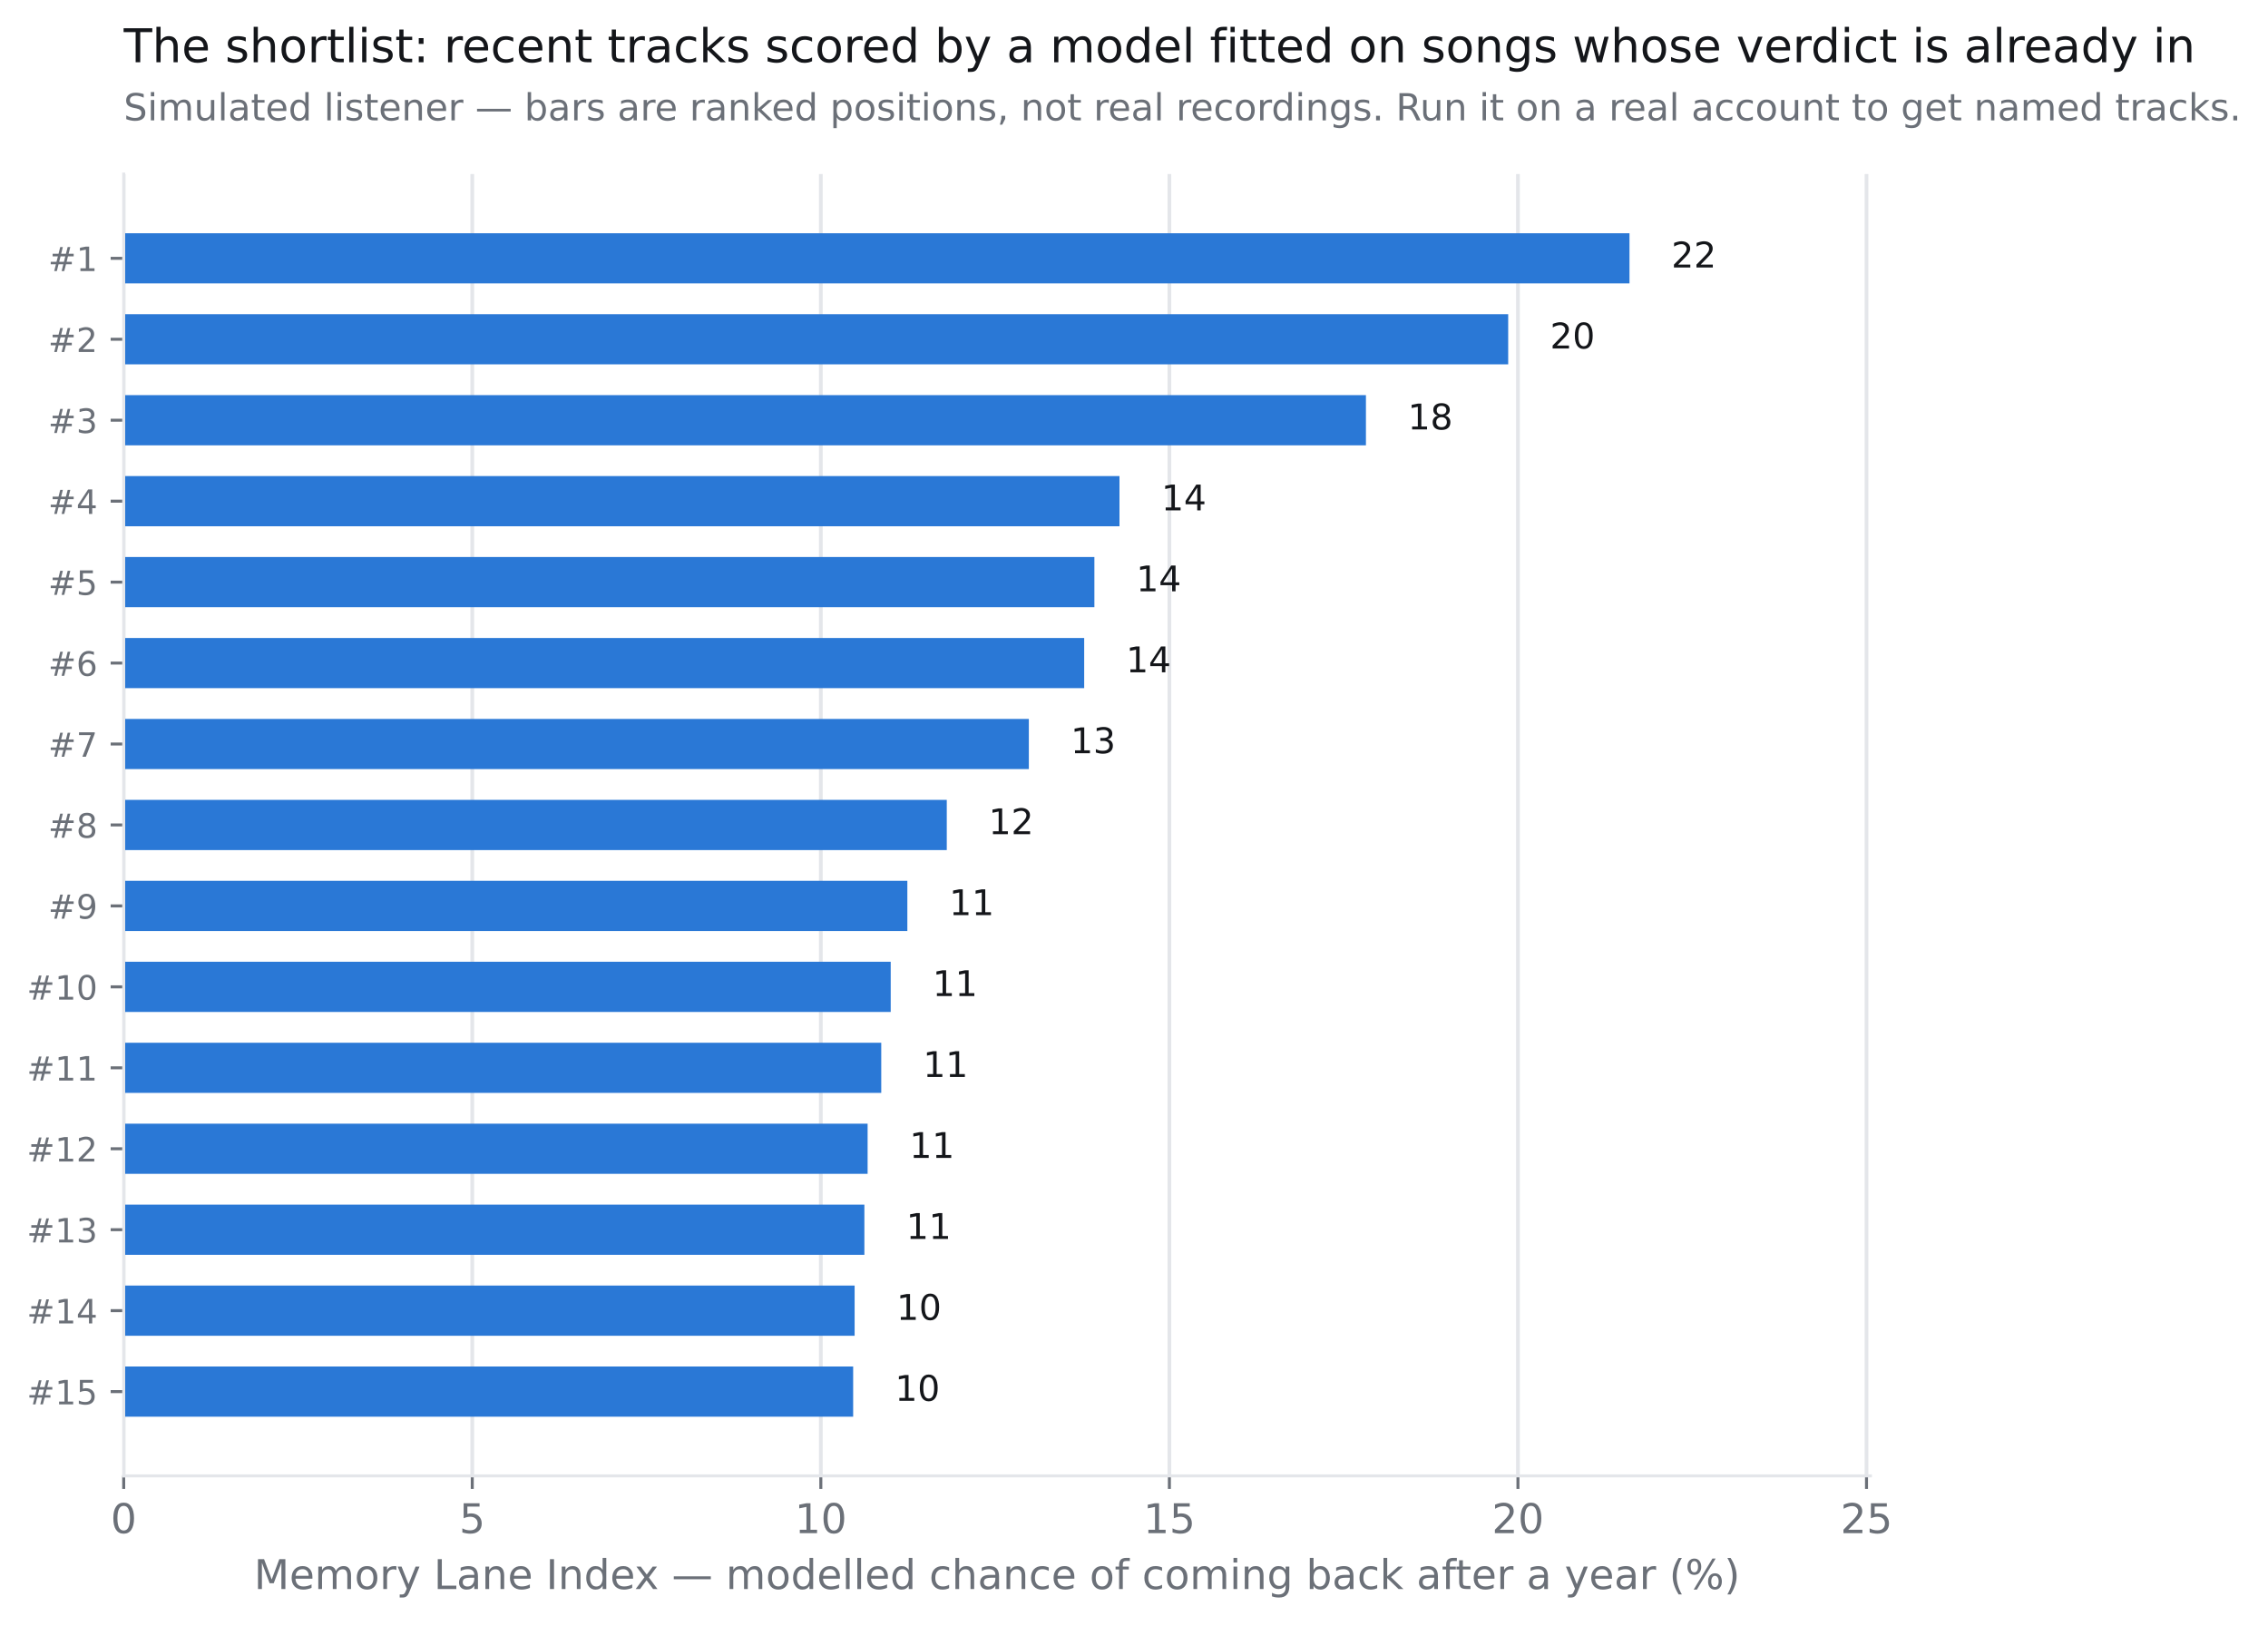
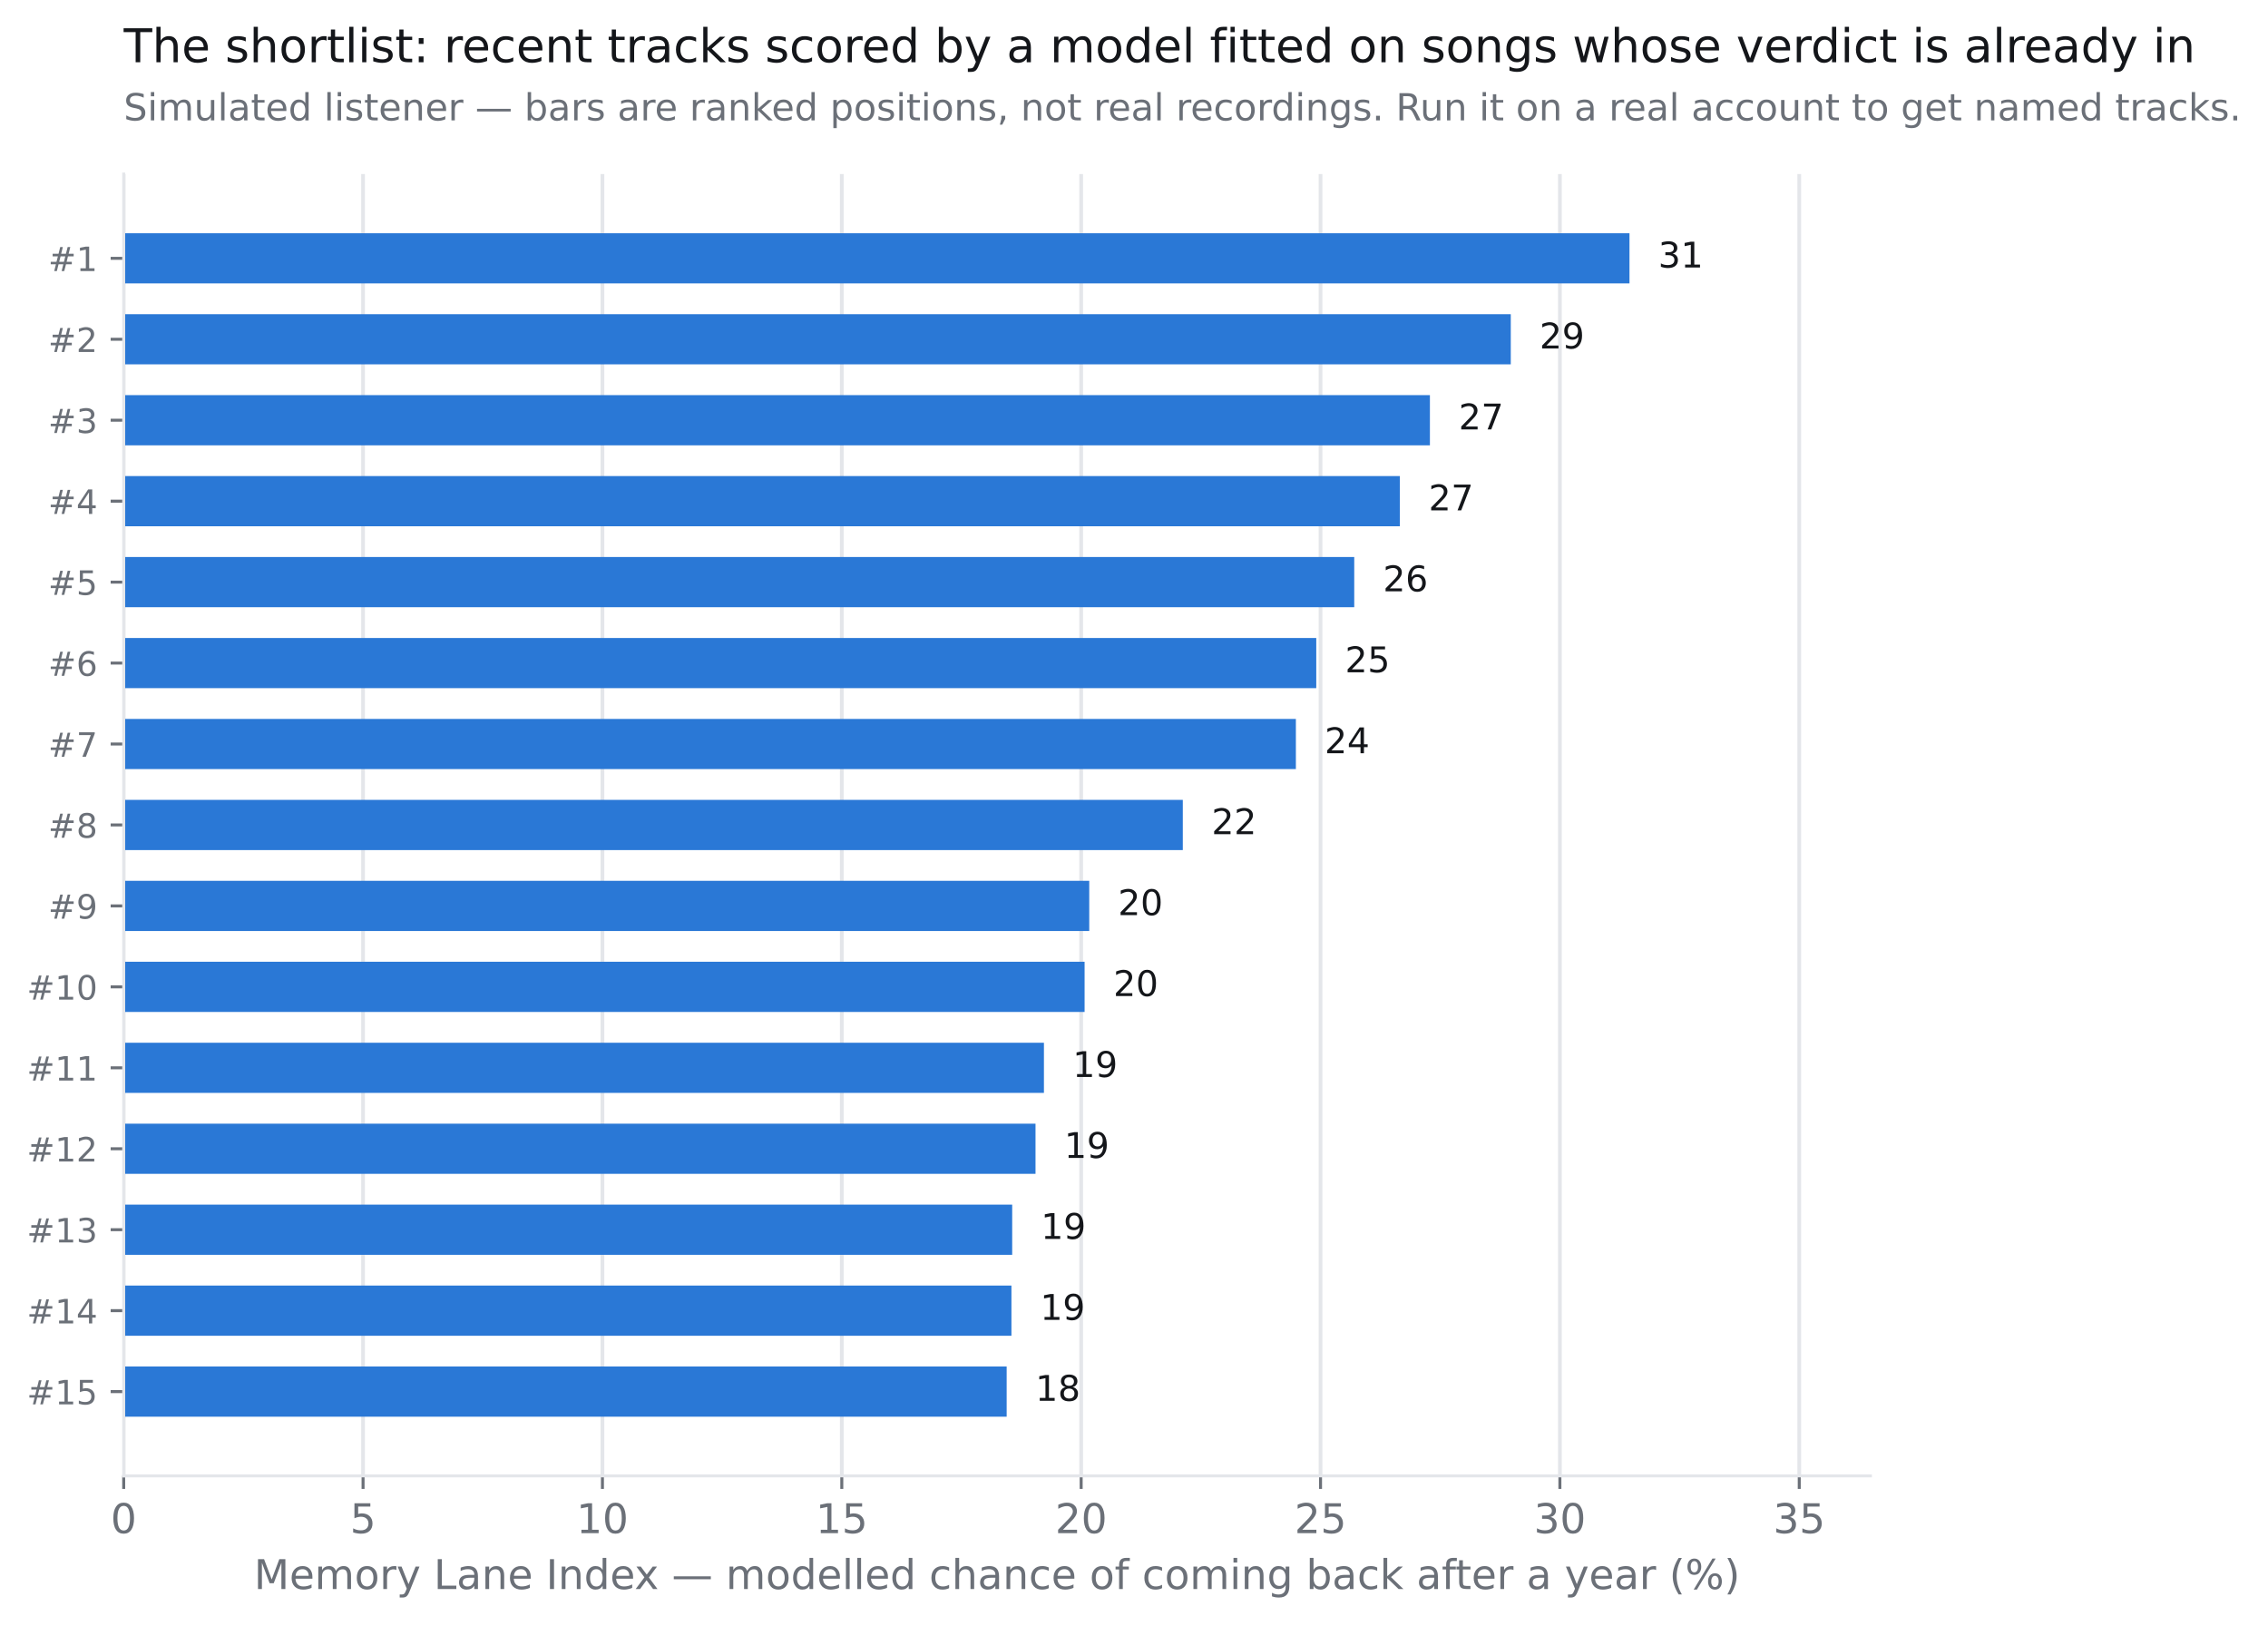
<svg xmlns="http://www.w3.org/2000/svg" xmlns:xlink="http://www.w3.org/1999/xlink" width="608.605pt" height="436.171pt" viewBox="0 0 608.605 436.171" version="1.1">
  <defs>
    <style type="text/css">*{stroke-linejoin: round; stroke-linecap: butt}</style>
  </defs>
  <g id="figure_1">
    <g id="patch_1">
      <path d="M 0 436.171  L 608.605 436.171  L 608.605 0  L 0 0  L 0 436.171  z " style="fill: none" />
    </g>
    <g id="axes_1">
      <g id="patch_2">
        <path d="M 33.194 395.97  L 501.914 395.97  L 501.914 46.698  L 33.194 46.698  L 33.194 395.97  z " style="fill: none" />
      </g>
      <g id="matplotlib.axis_1">
        <g id="xtick_1">
          <g id="line2d_1">
            <path d="M 33.194 395.97  L 33.194 46.698  " clip-path="url(#pc18a528955)" style="fill: none; stroke: #e4e6ea; stroke-linecap: square" />
          </g>
          <g id="line2d_2">
            <defs>
              <path id="m1d3ef57451" d="M 0 0  L 0 3.5  " style="stroke: #6b7078; stroke-width: 0.8" />
            </defs>
            <g>
              <use xlink:href="#m1d3ef57451" x="33.194" y="395.97" style="fill: #6b7078; stroke: #6b7078; stroke-width: 0.8" />
            </g>
          </g>
          <g id="text_1">
            <text style="font-size: 11px; font-family: 'DejaVu Sans'; text-anchor: middle; fill: #6b7078" x="33.194" y="411.327" transform="rotate(-0 33.19422 411.3275)">0</text>
          </g>
        </g>
        <g id="xtick_2">
          <g id="line2d_3">
-             <path d="M 126.729 395.97  L 126.729 46.698  " clip-path="url(#pc18a528955)" style="fill: none; stroke: #e4e6ea; stroke-linecap: square" />
+             <path d="M 97.426 395.97  L 97.426 46.698  " clip-path="url(#pc18a528955)" style="fill: none; stroke: #e4e6ea; stroke-linecap: square" />
          </g>
          <g id="line2d_4">
            <g>
-               <use xlink:href="#m1d3ef57451" x="126.729" y="395.97" style="fill: #6b7078; stroke: #6b7078; stroke-width: 0.8" />
+               <use xlink:href="#m1d3ef57451" x="97.426" y="395.97" style="fill: #6b7078; stroke: #6b7078; stroke-width: 0.8" />
            </g>
          </g>
          <g id="text_2">
-             <text style="font-size: 11px; font-family: 'DejaVu Sans'; text-anchor: middle; fill: #6b7078" x="126.729" y="411.327" transform="rotate(-0 126.7288 411.3275)">5</text>
+             <text style="font-size: 11px; font-family: 'DejaVu Sans'; text-anchor: middle; fill: #6b7078" x="97.426" y="411.327" transform="rotate(-0 97.42637 411.3275)">5</text>
          </g>
        </g>
        <g id="xtick_3">
          <g id="line2d_5">
-             <path d="M 220.263 395.97  L 220.263 46.698  " clip-path="url(#pc18a528955)" style="fill: none; stroke: #e4e6ea; stroke-linecap: square" />
+             <path d="M 161.659 395.97  L 161.659 46.698  " clip-path="url(#pc18a528955)" style="fill: none; stroke: #e4e6ea; stroke-linecap: square" />
          </g>
          <g id="line2d_6">
            <g>
-               <use xlink:href="#m1d3ef57451" x="220.263" y="395.97" style="fill: #6b7078; stroke: #6b7078; stroke-width: 0.8" />
+               <use xlink:href="#m1d3ef57451" x="161.659" y="395.97" style="fill: #6b7078; stroke: #6b7078; stroke-width: 0.8" />
            </g>
          </g>
          <g id="text_3">
-             <text style="font-size: 11px; font-family: 'DejaVu Sans'; text-anchor: middle; fill: #6b7078" x="220.263" y="411.327" transform="rotate(-0 220.2635 411.3275)">10</text>
+             <text style="font-size: 11px; font-family: 'DejaVu Sans'; text-anchor: middle; fill: #6b7078" x="161.659" y="411.327" transform="rotate(-0 161.6585 411.3275)">10</text>
          </g>
        </g>
        <g id="xtick_4">
          <g id="line2d_7">
-             <path d="M 313.798 395.97  L 313.798 46.698  " clip-path="url(#pc18a528955)" style="fill: none; stroke: #e4e6ea; stroke-linecap: square" />
+             <path d="M 225.891 395.97  L 225.891 46.698  " clip-path="url(#pc18a528955)" style="fill: none; stroke: #e4e6ea; stroke-linecap: square" />
          </g>
          <g id="line2d_8">
            <g>
-               <use xlink:href="#m1d3ef57451" x="313.798" y="395.97" style="fill: #6b7078; stroke: #6b7078; stroke-width: 0.8" />
+               <use xlink:href="#m1d3ef57451" x="225.891" y="395.97" style="fill: #6b7078; stroke: #6b7078; stroke-width: 0.8" />
            </g>
          </g>
          <g id="text_4">
-             <text style="font-size: 11px; font-family: 'DejaVu Sans'; text-anchor: middle; fill: #6b7078" x="313.798" y="411.327" transform="rotate(-0 313.7981 411.3275)">15</text>
+             <text style="font-size: 11px; font-family: 'DejaVu Sans'; text-anchor: middle; fill: #6b7078" x="225.891" y="411.327" transform="rotate(-0 225.8907 411.3275)">15</text>
          </g>
        </g>
        <g id="xtick_5">
          <g id="line2d_9">
-             <path d="M 407.333 395.97  L 407.333 46.698  " clip-path="url(#pc18a528955)" style="fill: none; stroke: #e4e6ea; stroke-linecap: square" />
+             <path d="M 290.123 395.97  L 290.123 46.698  " clip-path="url(#pc18a528955)" style="fill: none; stroke: #e4e6ea; stroke-linecap: square" />
          </g>
          <g id="line2d_10">
            <g>
-               <use xlink:href="#m1d3ef57451" x="407.333" y="395.97" style="fill: #6b7078; stroke: #6b7078; stroke-width: 0.8" />
+               <use xlink:href="#m1d3ef57451" x="290.123" y="395.97" style="fill: #6b7078; stroke: #6b7078; stroke-width: 0.8" />
            </g>
          </g>
          <g id="text_5">
-             <text style="font-size: 11px; font-family: 'DejaVu Sans'; text-anchor: middle; fill: #6b7078" x="407.333" y="411.327" transform="rotate(-0 407.3327 411.3275)">20</text>
+             <text style="font-size: 11px; font-family: 'DejaVu Sans'; text-anchor: middle; fill: #6b7078" x="290.123" y="411.327" transform="rotate(-0 290.1228 411.3275)">20</text>
          </g>
        </g>
        <g id="xtick_6">
          <g id="line2d_11">
-             <path d="M 500.867 395.97  L 500.867 46.698  " clip-path="url(#pc18a528955)" style="fill: none; stroke: #e4e6ea; stroke-linecap: square" />
+             <path d="M 354.355 395.97  L 354.355 46.698  " clip-path="url(#pc18a528955)" style="fill: none; stroke: #e4e6ea; stroke-linecap: square" />
          </g>
          <g id="line2d_12">
            <g>
-               <use xlink:href="#m1d3ef57451" x="500.867" y="395.97" style="fill: #6b7078; stroke: #6b7078; stroke-width: 0.8" />
+               <use xlink:href="#m1d3ef57451" x="354.355" y="395.97" style="fill: #6b7078; stroke: #6b7078; stroke-width: 0.8" />
            </g>
          </g>
          <g id="text_6">
-             <text style="font-size: 11px; font-family: 'DejaVu Sans'; text-anchor: middle; fill: #6b7078" x="500.867" y="411.327" transform="rotate(-0 500.8674 411.3275)">25</text>
-           </g>
-         </g>
-         <g id="text_7">
+             <text style="font-size: 11px; font-family: 'DejaVu Sans'; text-anchor: middle; fill: #6b7078" x="354.355" y="411.327" transform="rotate(-0 354.355 411.3275)">25</text>
+           </g>
+         </g>
+         <g id="xtick_7">
+           <g id="line2d_13">
+             <path d="M 418.587 395.97  L 418.587 46.698  " clip-path="url(#pc18a528955)" style="fill: none; stroke: #e4e6ea; stroke-linecap: square" />
+           </g>
+           <g id="line2d_14">
+             <g>
+               <use xlink:href="#m1d3ef57451" x="418.587" y="395.97" style="fill: #6b7078; stroke: #6b7078; stroke-width: 0.8" />
+             </g>
+           </g>
+           <g id="text_7">
+             <text style="font-size: 11px; font-family: 'DejaVu Sans'; text-anchor: middle; fill: #6b7078" x="418.587" y="411.327" transform="rotate(-0 418.5872 411.3275)">30</text>
+           </g>
+         </g>
+         <g id="xtick_8">
+           <g id="line2d_15">
+             <path d="M 482.819 395.97  L 482.819 46.698  " clip-path="url(#pc18a528955)" style="fill: none; stroke: #e4e6ea; stroke-linecap: square" />
+           </g>
+           <g id="line2d_16">
+             <g>
+               <use xlink:href="#m1d3ef57451" x="482.819" y="395.97" style="fill: #6b7078; stroke: #6b7078; stroke-width: 0.8" />
+             </g>
+           </g>
+           <g id="text_8">
+             <text style="font-size: 11px; font-family: 'DejaVu Sans'; text-anchor: middle; fill: #6b7078" x="482.819" y="411.327" transform="rotate(-0 482.8193 411.3275)">35</text>
+           </g>
+         </g>
+         <g id="text_9">
          <text style="font-size: 11px; font-family: 'DejaVu Sans'; text-anchor: middle; fill: #6b7078" x="267.554" y="426.328" transform="rotate(-0 267.5542 426.3283)">Memory Lane Index — modelled chance of coming back after a year (%)</text>
        </g>
      </g>
      <g id="matplotlib.axis_2">
        <g id="ytick_1">
-           <g id="line2d_13">
+           <g id="line2d_17">
            <defs>
              <path id="md67586d767" d="M 0 0  L -3.5 0  " style="stroke: #6b7078; stroke-width: 0.8" />
            </defs>
            <g>
              <use xlink:href="#md67586d767" x="33.194" y="373.361" style="fill: #6b7078; stroke: #6b7078; stroke-width: 0.8" />
            </g>
          </g>
-           <g id="text_8">
+           <g id="text_10">
            <text style="font-size: 9px; font-family: 'DejaVu Sans'; text-anchor: end; fill: #6b7078" x="26.194" y="376.78" transform="rotate(-0 26.19422 376.7804)">#15</text>
          </g>
        </g>
        <g id="ytick_2">
-           <g id="line2d_14">
+           <g id="line2d_18">
            <g>
              <use xlink:href="#md67586d767" x="33.194" y="351.643" style="fill: #6b7078; stroke: #6b7078; stroke-width: 0.8" />
            </g>
          </g>
-           <g id="text_9">
+           <g id="text_11">
            <text style="font-size: 9px; font-family: 'DejaVu Sans'; text-anchor: end; fill: #6b7078" x="26.194" y="355.062" transform="rotate(-0 26.19422 355.0622)">#14</text>
          </g>
        </g>
        <g id="ytick_3">
-           <g id="line2d_15">
+           <g id="line2d_19">
            <g>
              <use xlink:href="#md67586d767" x="33.194" y="329.925" style="fill: #6b7078; stroke: #6b7078; stroke-width: 0.8" />
            </g>
          </g>
-           <g id="text_10">
+           <g id="text_12">
            <text style="font-size: 9px; font-family: 'DejaVu Sans'; text-anchor: end; fill: #6b7078" x="26.194" y="333.344" transform="rotate(-0 26.19422 333.344)">#13</text>
          </g>
        </g>
        <g id="ytick_4">
-           <g id="line2d_16">
+           <g id="line2d_20">
            <g>
              <use xlink:href="#md67586d767" x="33.194" y="308.207" style="fill: #6b7078; stroke: #6b7078; stroke-width: 0.8" />
            </g>
          </g>
-           <g id="text_11">
+           <g id="text_13">
            <text style="font-size: 9px; font-family: 'DejaVu Sans'; text-anchor: end; fill: #6b7078" x="26.194" y="311.626" transform="rotate(-0 26.19422 311.6258)">#12</text>
          </g>
        </g>
        <g id="ytick_5">
-           <g id="line2d_17">
+           <g id="line2d_21">
            <g>
              <use xlink:href="#md67586d767" x="33.194" y="286.489" style="fill: #6b7078; stroke: #6b7078; stroke-width: 0.8" />
            </g>
          </g>
-           <g id="text_12">
+           <g id="text_14">
            <text style="font-size: 9px; font-family: 'DejaVu Sans'; text-anchor: end; fill: #6b7078" x="26.194" y="289.908" transform="rotate(-0 26.19422 289.9076)">#11</text>
          </g>
        </g>
        <g id="ytick_6">
-           <g id="line2d_18">
+           <g id="line2d_22">
            <g>
              <use xlink:href="#md67586d767" x="33.194" y="264.77" style="fill: #6b7078; stroke: #6b7078; stroke-width: 0.8" />
            </g>
          </g>
-           <g id="text_13">
+           <g id="text_15">
            <text style="font-size: 9px; font-family: 'DejaVu Sans'; text-anchor: end; fill: #6b7078" x="26.194" y="268.189" transform="rotate(-0 26.19422 268.1894)">#10</text>
          </g>
        </g>
        <g id="ytick_7">
-           <g id="line2d_19">
+           <g id="line2d_23">
            <g>
              <use xlink:href="#md67586d767" x="33.194" y="243.052" style="fill: #6b7078; stroke: #6b7078; stroke-width: 0.8" />
            </g>
          </g>
-           <g id="text_14">
+           <g id="text_16">
            <text style="font-size: 9px; font-family: 'DejaVu Sans'; text-anchor: end; fill: #6b7078" x="26.194" y="246.471" transform="rotate(-0 26.19422 246.4712)">#9</text>
          </g>
        </g>
        <g id="ytick_8">
-           <g id="line2d_20">
+           <g id="line2d_24">
            <g>
              <use xlink:href="#md67586d767" x="33.194" y="221.334" style="fill: #6b7078; stroke: #6b7078; stroke-width: 0.8" />
            </g>
          </g>
-           <g id="text_15">
+           <g id="text_17">
            <text style="font-size: 9px; font-family: 'DejaVu Sans'; text-anchor: end; fill: #6b7078" x="26.194" y="224.753" transform="rotate(-0 26.19422 224.753)">#8</text>
          </g>
        </g>
        <g id="ytick_9">
-           <g id="line2d_21">
+           <g id="line2d_25">
            <g>
              <use xlink:href="#md67586d767" x="33.194" y="199.616" style="fill: #6b7078; stroke: #6b7078; stroke-width: 0.8" />
            </g>
          </g>
-           <g id="text_16">
+           <g id="text_18">
            <text style="font-size: 9px; font-family: 'DejaVu Sans'; text-anchor: end; fill: #6b7078" x="26.194" y="203.035" transform="rotate(-0 26.19422 203.0348)">#7</text>
          </g>
        </g>
        <g id="ytick_10">
-           <g id="line2d_22">
+           <g id="line2d_26">
            <g>
              <use xlink:href="#md67586d767" x="33.194" y="177.898" style="fill: #6b7078; stroke: #6b7078; stroke-width: 0.8" />
            </g>
          </g>
-           <g id="text_17">
+           <g id="text_19">
            <text style="font-size: 9px; font-family: 'DejaVu Sans'; text-anchor: end; fill: #6b7078" x="26.194" y="181.317" transform="rotate(-0 26.19422 181.3166)">#6</text>
          </g>
        </g>
        <g id="ytick_11">
-           <g id="line2d_23">
+           <g id="line2d_27">
            <g>
              <use xlink:href="#md67586d767" x="33.194" y="156.179" style="fill: #6b7078; stroke: #6b7078; stroke-width: 0.8" />
            </g>
          </g>
-           <g id="text_18">
+           <g id="text_20">
            <text style="font-size: 9px; font-family: 'DejaVu Sans'; text-anchor: end; fill: #6b7078" x="26.194" y="159.598" transform="rotate(-0 26.19422 159.5984)">#5</text>
          </g>
        </g>
        <g id="ytick_12">
-           <g id="line2d_24">
+           <g id="line2d_28">
            <g>
              <use xlink:href="#md67586d767" x="33.194" y="134.461" style="fill: #6b7078; stroke: #6b7078; stroke-width: 0.8" />
            </g>
          </g>
-           <g id="text_19">
+           <g id="text_21">
            <text style="font-size: 9px; font-family: 'DejaVu Sans'; text-anchor: end; fill: #6b7078" x="26.194" y="137.88" transform="rotate(-0 26.19422 137.8802)">#4</text>
          </g>
        </g>
        <g id="ytick_13">
-           <g id="line2d_25">
+           <g id="line2d_29">
            <g>
              <use xlink:href="#md67586d767" x="33.194" y="112.743" style="fill: #6b7078; stroke: #6b7078; stroke-width: 0.8" />
            </g>
          </g>
-           <g id="text_20">
+           <g id="text_22">
            <text style="font-size: 9px; font-family: 'DejaVu Sans'; text-anchor: end; fill: #6b7078" x="26.194" y="116.162" transform="rotate(-0 26.19422 116.162)">#3</text>
          </g>
        </g>
        <g id="ytick_14">
-           <g id="line2d_26">
+           <g id="line2d_30">
            <g>
              <use xlink:href="#md67586d767" x="33.194" y="91.025" style="fill: #6b7078; stroke: #6b7078; stroke-width: 0.8" />
            </g>
          </g>
-           <g id="text_21">
+           <g id="text_23">
            <text style="font-size: 9px; font-family: 'DejaVu Sans'; text-anchor: end; fill: #6b7078" x="26.194" y="94.444" transform="rotate(-0 26.19422 94.44383)">#2</text>
          </g>
        </g>
        <g id="ytick_15">
-           <g id="line2d_27">
+           <g id="line2d_31">
            <g>
              <use xlink:href="#md67586d767" x="33.194" y="69.307" style="fill: #6b7078; stroke: #6b7078; stroke-width: 0.8" />
            </g>
          </g>
-           <g id="text_22">
+           <g id="text_24">
            <text style="font-size: 9px; font-family: 'DejaVu Sans'; text-anchor: end; fill: #6b7078" x="26.194" y="72.726" transform="rotate(-0 26.19422 72.72563)">#1</text>
          </g>
        </g>
      </g>
      <g id="patch_3">
-         <path d="M 33.194 380.094  L 228.94 380.094  L 228.94 366.629  L 33.194 366.629  z " clip-path="url(#pc18a528955)" style="fill: #2a78d6" />
+         <path d="M 33.194 380.094  L 270.132 380.094  L 270.132 366.629  L 33.194 366.629  z " clip-path="url(#pc18a528955)" style="fill: #2a78d6" />
      </g>
      <g id="patch_4">
-         <path d="M 33.194 358.376  L 229.333 358.376  L 229.333 344.911  L 33.194 344.911  z " clip-path="url(#pc18a528955)" style="fill: #2a78d6" />
+         <path d="M 33.194 358.376  L 271.413 358.376  L 271.413 344.911  L 33.194 344.911  z " clip-path="url(#pc18a528955)" style="fill: #2a78d6" />
      </g>
      <g id="patch_5">
-         <path d="M 33.194 336.658  L 231.952 336.658  L 231.952 323.192  L 33.194 323.192  z " clip-path="url(#pc18a528955)" style="fill: #2a78d6" />
+         <path d="M 33.194 336.658  L 271.615 336.658  L 271.615 323.192  L 33.194 323.192  z " clip-path="url(#pc18a528955)" style="fill: #2a78d6" />
      </g>
      <g id="patch_6">
-         <path d="M 33.194 314.939  L 232.818 314.939  L 232.818 301.474  L 33.194 301.474  z " clip-path="url(#pc18a528955)" style="fill: #2a78d6" />
+         <path d="M 33.194 314.939  L 277.874 314.939  L 277.874 301.474  L 33.194 301.474  z " clip-path="url(#pc18a528955)" style="fill: #2a78d6" />
      </g>
      <g id="patch_7">
-         <path d="M 33.194 293.221  L 236.477 293.221  L 236.477 279.756  L 33.194 279.756  z " clip-path="url(#pc18a528955)" style="fill: #2a78d6" />
+         <path d="M 33.194 293.221  L 280.134 293.221  L 280.134 279.756  L 33.194 279.756  z " clip-path="url(#pc18a528955)" style="fill: #2a78d6" />
      </g>
      <g id="patch_8">
-         <path d="M 33.194 271.503  L 239.018 271.503  L 239.018 258.038  L 33.194 258.038  z " clip-path="url(#pc18a528955)" style="fill: #2a78d6" />
+         <path d="M 33.194 271.503  L 291.045 271.503  L 291.045 258.038  L 33.194 258.038  z " clip-path="url(#pc18a528955)" style="fill: #2a78d6" />
      </g>
      <g id="patch_9">
-         <path d="M 33.194 249.785  L 243.482 249.785  L 243.482 236.32  L 33.194 236.32  z " clip-path="url(#pc18a528955)" style="fill: #2a78d6" />
+         <path d="M 33.194 249.785  L 292.293 249.785  L 292.293 236.32  L 33.194 236.32  z " clip-path="url(#pc18a528955)" style="fill: #2a78d6" />
      </g>
      <g id="patch_10">
-         <path d="M 33.194 228.067  L 254.062 228.067  L 254.062 214.601  L 33.194 214.601  z " clip-path="url(#pc18a528955)" style="fill: #2a78d6" />
+         <path d="M 33.194 228.067  L 317.4 228.067  L 317.4 214.601  L 33.194 214.601  z " clip-path="url(#pc18a528955)" style="fill: #2a78d6" />
      </g>
      <g id="patch_11">
-         <path d="M 33.194 206.348  L 276.083 206.348  L 276.083 192.883  L 33.194 192.883  z " clip-path="url(#pc18a528955)" style="fill: #2a78d6" />
+         <path d="M 33.194 206.348  L 347.742 206.348  L 347.742 192.883  L 33.194 192.883  z " clip-path="url(#pc18a528955)" style="fill: #2a78d6" />
      </g>
      <g id="patch_12">
-         <path d="M 33.194 184.63  L 290.935 184.63  L 290.935 171.165  L 33.194 171.165  z " clip-path="url(#pc18a528955)" style="fill: #2a78d6" />
+         <path d="M 33.194 184.63  L 353.214 184.63  L 353.214 171.165  L 33.194 171.165  z " clip-path="url(#pc18a528955)" style="fill: #2a78d6" />
      </g>
      <g id="patch_13">
-         <path d="M 33.194 162.912  L 293.672 162.912  L 293.672 149.447  L 33.194 149.447  z " clip-path="url(#pc18a528955)" style="fill: #2a78d6" />
+         <path d="M 33.194 162.912  L 363.401 162.912  L 363.401 149.447  L 33.194 149.447  z " clip-path="url(#pc18a528955)" style="fill: #2a78d6" />
      </g>
      <g id="patch_14">
-         <path d="M 33.194 141.194  L 300.407 141.194  L 300.407 127.729  L 33.194 127.729  z " clip-path="url(#pc18a528955)" style="fill: #2a78d6" />
+         <path d="M 33.194 141.194  L 375.635 141.194  L 375.635 127.729  L 33.194 127.729  z " clip-path="url(#pc18a528955)" style="fill: #2a78d6" />
      </g>
      <g id="patch_15">
-         <path d="M 33.194 119.476  L 366.542 119.476  L 366.542 106.01  L 33.194 106.01  z " clip-path="url(#pc18a528955)" style="fill: #2a78d6" />
+         <path d="M 33.194 119.476  L 383.707 119.476  L 383.707 106.01  L 33.194 106.01  z " clip-path="url(#pc18a528955)" style="fill: #2a78d6" />
      </g>
      <g id="patch_16">
-         <path d="M 33.194 97.758  L 404.715 97.758  L 404.715 84.292  L 33.194 84.292  z " clip-path="url(#pc18a528955)" style="fill: #2a78d6" />
+         <path d="M 33.194 97.758  L 405.408 97.758  L 405.408 84.292  L 33.194 84.292  z " clip-path="url(#pc18a528955)" style="fill: #2a78d6" />
      </g>
      <g id="patch_17">
        <path d="M 33.194 76.039  L 437.263 76.039  L 437.263 62.574  L 33.194 62.574  z " clip-path="url(#pc18a528955)" style="fill: #2a78d6" />
      </g>
      <g id="patch_18">
        <path d="M 33.194 395.97  L 33.194 46.698  " style="fill: none; stroke: #e4e6ea; stroke-width: 0.8; stroke-linejoin: miter; stroke-linecap: square" />
      </g>
      <g id="patch_19">
        <path d="M 33.194 395.97  L 501.914 395.97  " style="fill: none; stroke: #e4e6ea; stroke-width: 0.8; stroke-linejoin: miter; stroke-linecap: square" />
      </g>
-       <g id="text_23">
-         <text style="font-size: 9.5px; font-family: 'DejaVu Sans'; text-anchor: start; fill: #14161a" x="240.164" y="375.829" transform="rotate(-0 240.1639 375.8292)">10</text>
-       </g>
-       <g id="text_24">
-         <text style="font-size: 9.5px; font-family: 'DejaVu Sans'; text-anchor: start; fill: #14161a" x="240.557" y="354.111" transform="rotate(-0 240.557 354.111)">10</text>
-       </g>
      <g id="text_25">
-         <text style="font-size: 9.5px; font-family: 'DejaVu Sans'; text-anchor: start; fill: #14161a" x="243.176" y="332.393" transform="rotate(-0 243.176 332.3928)">11</text>
+         <text style="font-size: 9.5px; font-family: 'DejaVu Sans'; text-anchor: start; fill: #14161a" x="277.84" y="375.829" transform="rotate(-0 277.8398 375.8292)">18</text>
      </g>
      <g id="text_26">
-         <text style="font-size: 9.5px; font-family: 'DejaVu Sans'; text-anchor: start; fill: #14161a" x="244.042" y="310.675" transform="rotate(-0 244.0417 310.6746)">11</text>
+         <text style="font-size: 9.5px; font-family: 'DejaVu Sans'; text-anchor: start; fill: #14161a" x="279.12" y="354.111" transform="rotate(-0 279.1204 354.111)">19</text>
      </g>
      <g id="text_27">
-         <text style="font-size: 9.5px; font-family: 'DejaVu Sans'; text-anchor: start; fill: #14161a" x="247.701" y="288.956" transform="rotate(-0 247.7014 288.9564)">11</text>
+         <text style="font-size: 9.5px; font-family: 'DejaVu Sans'; text-anchor: start; fill: #14161a" x="279.323" y="332.393" transform="rotate(-0 279.3226 332.3928)">19</text>
      </g>
      <g id="text_28">
-         <text style="font-size: 9.5px; font-family: 'DejaVu Sans'; text-anchor: start; fill: #14161a" x="250.242" y="267.238" transform="rotate(-0 250.242 267.2382)">11</text>
+         <text style="font-size: 9.5px; font-family: 'DejaVu Sans'; text-anchor: start; fill: #14161a" x="285.582" y="310.675" transform="rotate(-0 285.5821 310.6746)">19</text>
      </g>
      <g id="text_29">
-         <text style="font-size: 9.5px; font-family: 'DejaVu Sans'; text-anchor: start; fill: #14161a" x="254.706" y="245.52" transform="rotate(-0 254.7065 245.52)">11</text>
+         <text style="font-size: 9.5px; font-family: 'DejaVu Sans'; text-anchor: start; fill: #14161a" x="287.842" y="288.956" transform="rotate(-0 287.8422 288.9564)">19</text>
      </g>
      <g id="text_30">
-         <text style="font-size: 9.5px; font-family: 'DejaVu Sans'; text-anchor: start; fill: #14161a" x="265.286" y="223.802" transform="rotate(-0 265.2857 223.8018)">12</text>
+         <text style="font-size: 9.5px; font-family: 'DejaVu Sans'; text-anchor: start; fill: #14161a" x="298.753" y="267.238" transform="rotate(-0 298.7532 267.2382)">20</text>
      </g>
      <g id="text_31">
-         <text style="font-size: 9.5px; font-family: 'DejaVu Sans'; text-anchor: start; fill: #14161a" x="287.308" y="202.084" transform="rotate(-0 287.3076 202.0836)">13</text>
+         <text style="font-size: 9.5px; font-family: 'DejaVu Sans'; text-anchor: start; fill: #14161a" x="300" y="245.52" transform="rotate(-0 300.0004 245.52)">20</text>
      </g>
      <g id="text_32">
-         <text style="font-size: 9.5px; font-family: 'DejaVu Sans'; text-anchor: start; fill: #14161a" x="302.159" y="180.365" transform="rotate(-0 302.1594 180.3654)">14</text>
+         <text style="font-size: 9.5px; font-family: 'DejaVu Sans'; text-anchor: start; fill: #14161a" x="325.108" y="223.802" transform="rotate(-0 325.1079 223.8018)">22</text>
      </g>
      <g id="text_33">
-         <text style="font-size: 9.5px; font-family: 'DejaVu Sans'; text-anchor: start; fill: #14161a" x="304.896" y="158.647" transform="rotate(-0 304.8964 158.6472)">14</text>
+         <text style="font-size: 9.5px; font-family: 'DejaVu Sans'; text-anchor: start; fill: #14161a" x="355.45" y="202.084" transform="rotate(-0 355.45 202.0836)">24</text>
      </g>
      <g id="text_34">
-         <text style="font-size: 9.5px; font-family: 'DejaVu Sans'; text-anchor: start; fill: #14161a" x="311.631" y="136.929" transform="rotate(-0 311.6311 136.929)">14</text>
+         <text style="font-size: 9.5px; font-family: 'DejaVu Sans'; text-anchor: start; fill: #14161a" x="360.922" y="180.365" transform="rotate(-0 360.9215 180.3654)">25</text>
      </g>
      <g id="text_35">
-         <text style="font-size: 9.5px; font-family: 'DejaVu Sans'; text-anchor: start; fill: #14161a" x="377.766" y="115.211" transform="rotate(-0 377.766 115.2108)">18</text>
+         <text style="font-size: 9.5px; font-family: 'DejaVu Sans'; text-anchor: start; fill: #14161a" x="371.109" y="158.647" transform="rotate(-0 371.1093 158.6472)">26</text>
      </g>
      <g id="text_36">
-         <text style="font-size: 9.5px; font-family: 'DejaVu Sans'; text-anchor: start; fill: #14161a" x="415.939" y="93.493" transform="rotate(-0 415.9387 93.49265)">20</text>
+         <text style="font-size: 9.5px; font-family: 'DejaVu Sans'; text-anchor: start; fill: #14161a" x="383.343" y="136.929" transform="rotate(-0 383.343 136.929)">27</text>
      </g>
      <g id="text_37">
-         <text style="font-size: 9.5px; font-family: 'DejaVu Sans'; text-anchor: start; fill: #14161a" x="448.487" y="71.774" transform="rotate(-0 448.4873 71.77446)">22</text>
+         <text style="font-size: 9.5px; font-family: 'DejaVu Sans'; text-anchor: start; fill: #14161a" x="391.415" y="115.211" transform="rotate(-0 391.4149 115.2108)">27</text>
      </g>
      <g id="text_38">
+         <text style="font-size: 9.5px; font-family: 'DejaVu Sans'; text-anchor: start; fill: #14161a" x="413.116" y="93.493" transform="rotate(-0 413.1155 93.49265)">29</text>
+       </g>
+       <g id="text_39">
+         <text style="font-size: 9.5px; font-family: 'DejaVu Sans'; text-anchor: start; fill: #14161a" x="444.971" y="71.774" transform="rotate(-0 444.971 71.77446)">31</text>
+       </g>
+       <g id="text_40">
        <text style="font-size: 10px; font-family: 'DejaVu Sans'; text-anchor: start; fill: #6b7078" x="33.194" y="32.296" transform="rotate(-0 33.19422 32.2957)">Simulated listener — bars are ranked positions, not real recordings. Run it on a real account to get named tracks.</text>
      </g>
-       <g id="text_39">
+       <g id="text_41">
        <text style="font-size: 12.5px; font-family: 'DejaVu Sans'; text-anchor: start; fill: #14161a" x="33.194" y="16.698" transform="rotate(-0 33.19422 16.69805)">The shortlist: recent tracks scored by a model fitted on songs whose verdict is already in</text>
      </g>
    </g>
  </g>
  <defs>
    <clipPath id="pc18a528955">
      <rect x="33.194" y="46.698" width="468.72" height="349.272" />
    </clipPath>
  </defs>
</svg>
